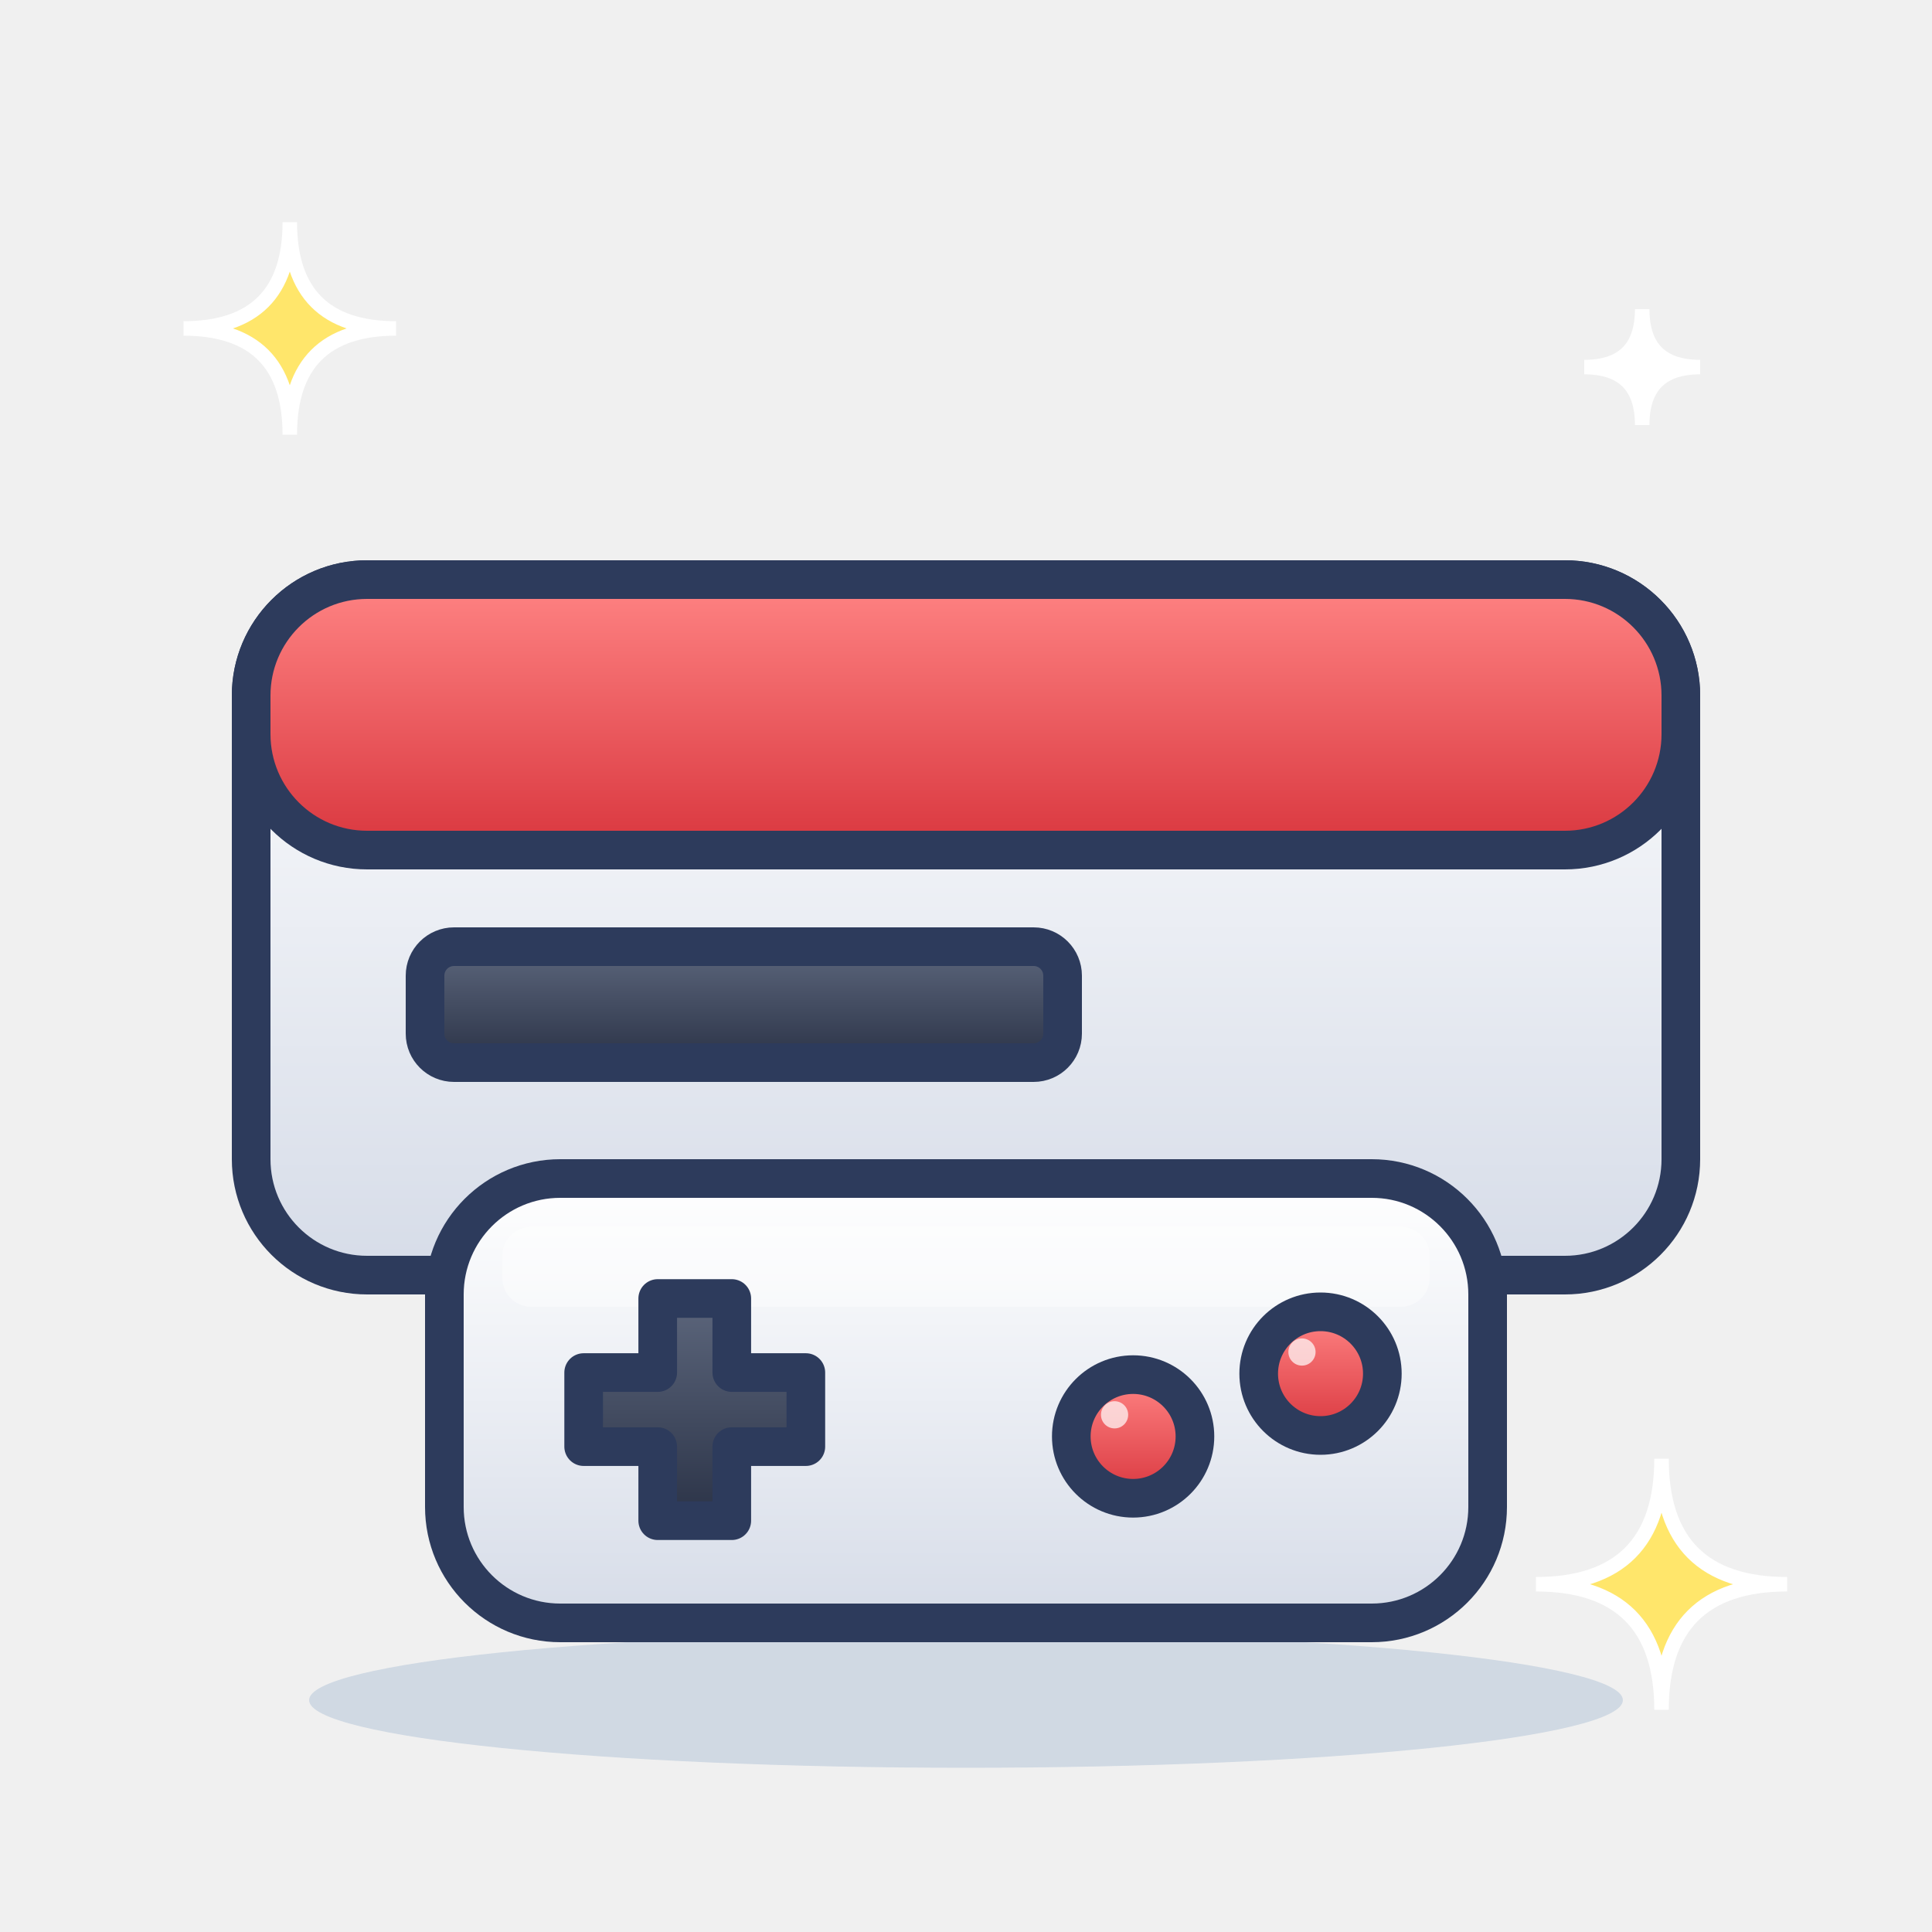
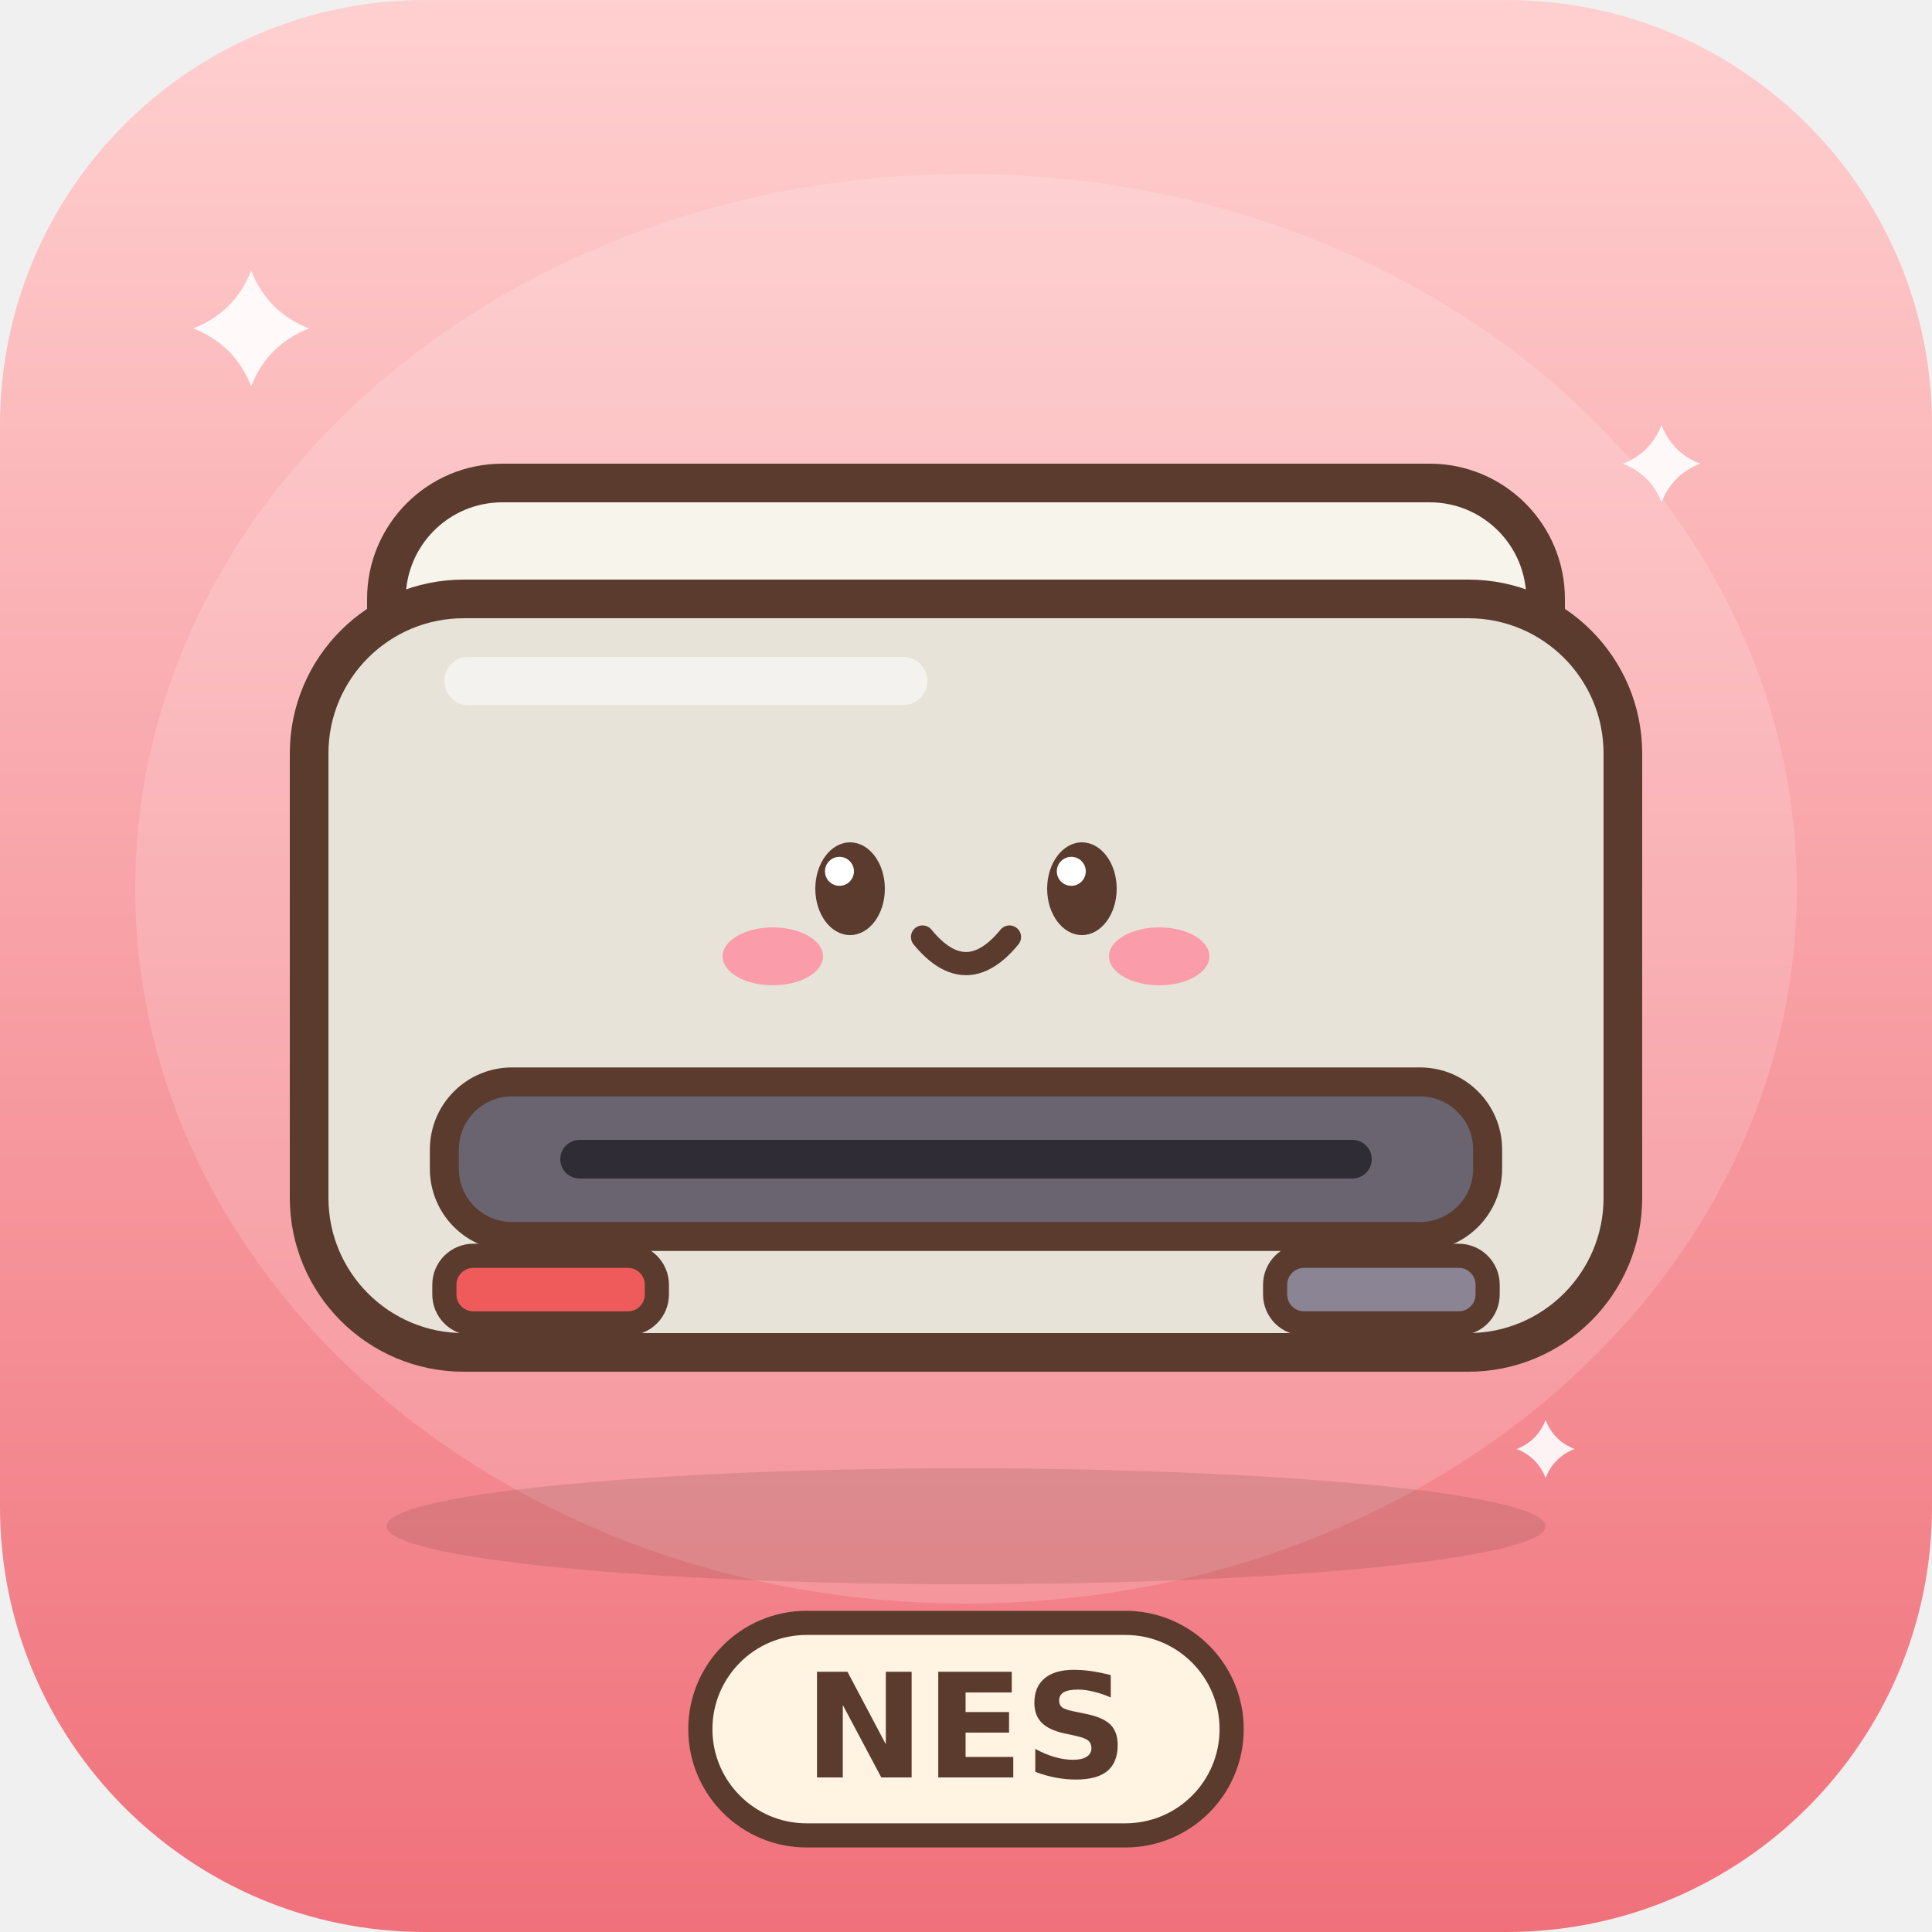
<svg xmlns="http://www.w3.org/2000/svg" viewBox="0 0 200 200" width="256" height="256">
  <defs>
-     <linearGradient id="red" x1="0" y1="0" x2="0" y2="1">
-       <stop offset="0" stop-color="#ff8484" />
-       <stop offset="1" stop-color="#d9363e" />
+     <linearGradient id="g0" x1="0" y1="0" x2="0" y2="1">
+       <stop offset="0" stop-color="#ffd0d0" />
+       <stop offset="1" stop-color="#f0707a" />
    </linearGradient>
-     <linearGradient id="wh" x1="0" y1="0" x2="0" y2="1">
-       <stop offset="0" stop-color="#ffffff" />
-       <stop offset="1" stop-color="#d6dce8" />
-     </linearGradient>
-     <linearGradient id="cream" x1="0" y1="0" x2="0" y2="1">
-       <stop offset="0" stop-color="#fff7e2" />
-       <stop offset="1" stop-color="#e6d4aa" />
-     </linearGradient>
-     <linearGradient id="dk" x1="0" y1="0" x2="0" y2="1">
-       <stop offset="0" stop-color="#5c667c" />
-       <stop offset="1" stop-color="#2b3347" />
-     </linearGradient>
-     <linearGradient id="navy" x1="0" y1="0" x2="0" y2="1">
-       <stop offset="0" stop-color="#56699a" />
-       <stop offset="1" stop-color="#2a3a66" />
-     </linearGradient>
-     <linearGradient id="blu" x1="0" y1="0" x2="0" y2="1">
-       <stop offset="0" stop-color="#79bcff" />
-       <stop offset="1" stop-color="#2f70d8" />
-     </linearGradient>
-     <linearGradient id="pur" x1="0" y1="0" x2="0" y2="1">
-       <stop offset="0" stop-color="#cfaaff" />
-       <stop offset="1" stop-color="#7c50d2" />
-     </linearGradient>
-     <linearGradient id="ind" x1="0" y1="0" x2="0" y2="1">
-       <stop offset="0" stop-color="#9a8cff" />
-       <stop offset="1" stop-color="#4c3ac9" />
-     </linearGradient>
-     <linearGradient id="grn" x1="0" y1="0" x2="0" y2="1">
-       <stop offset="0" stop-color="#a6e884" />
-       <stop offset="1" stop-color="#4fa83b" />
-     </linearGradient>
-     <linearGradient id="lcd" x1="0" y1="0" x2="0" y2="1">
-       <stop offset="0" stop-color="#d2eba3" />
-       <stop offset="1" stop-color="#93bd5e" />
-     </linearGradient>
-     <linearGradient id="gry" x1="0" y1="0" x2="0" y2="1">
-       <stop offset="0" stop-color="#eceff5" />
-       <stop offset="1" stop-color="#adb5c7" />
-     </linearGradient>
-     <linearGradient id="sil" x1="0" y1="0" x2="0" y2="1">
-       <stop offset="0" stop-color="#f7f9fc" />
-       <stop offset="1" stop-color="#bcc4d4" />
-     </linearGradient>
-     <linearGradient id="yel" x1="0" y1="0" x2="0" y2="1">
-       <stop offset="0" stop-color="#ffe985" />
-       <stop offset="1" stop-color="#f3b52f" />
-     </linearGradient>
-     <linearGradient id="wood" x1="0" y1="0" x2="0" y2="1">
-       <stop offset="0" stop-color="#d39a5e" />
-       <stop offset="1" stop-color="#8c5729" />
-     </linearGradient>
-     <linearGradient id="org" x1="0" y1="0" x2="0" y2="1">
-       <stop offset="0" stop-color="#ffb870" />
-       <stop offset="1" stop-color="#ea7621" />
-     </linearGradient>
-     <linearGradient id="pnk" x1="0" y1="0" x2="0" y2="1">
-       <stop offset="0" stop-color="#ffa6cd" />
-       <stop offset="1" stop-color="#e2549c" />
-     </linearGradient>
+     <clipPath id="c0">
+       <rect width="200" height="200" rx="44" />
+     </clipPath>
  </defs>
-   <ellipse cx="100" cy="176" rx="68" ry="7" fill="#3b6ea8" opacity=".18" />
-   <rect x="26" y="60" width="148" height="72" rx="12" fill="url(#wh)" stroke="#2d3b5c" stroke-width="4" stroke-linejoin="round" stroke-linecap="round" />
-   <rect x="32" y="65" width="136" height="12.96" rx="3" fill="#fff" opacity=".4" />
-   <rect x="26" y="60" width="148" height="28" rx="12" fill="url(#red)" stroke="#2d3b5c" stroke-width="4" stroke-linejoin="round" stroke-linecap="round" />
-   <rect x="44" y="98" width="66" height="12" rx="3" fill="url(#dk)" stroke="#2d3b5c" stroke-width="4" stroke-linejoin="round" stroke-linecap="round" />
-   <rect x="46" y="122" width="108" height="46" rx="12" fill="url(#wh)" stroke="#2d3b5c" stroke-width="4" stroke-linejoin="round" stroke-linecap="round" />
-   <rect x="52" y="127" width="96" height="8.28" rx="3" fill="#fff" opacity=".4" />
-   <path d="M68.087 134.42h7.667v7.667h7.667v7.667h-7.667v7.667h-7.667v-7.667h-7.667v-7.667h7.667z" fill="url(#dk)" stroke="#2d3b5c" stroke-width="4" stroke-linejoin="round" stroke-linecap="round" />
-   <circle cx="117.3" cy="148.7" r="6.4" fill="url(#red)" stroke="#2d3b5c" stroke-width="4" stroke-linejoin="round" stroke-linecap="round" />
-   <circle cx="115.38" cy="146.46" r="1.408" fill="#fff" opacity=".7" />
-   <circle cx="136.7" cy="142.2" r="6.4" fill="url(#red)" stroke="#2d3b5c" stroke-width="4" stroke-linejoin="round" stroke-linecap="round" />
-   <circle cx="134.78" cy="139.96" r="1.408" fill="#fff" opacity=".7" />
-   <path d="M30 23Q30 34 41 34Q30 34 30 45Q30 34 19 34Q30 34 30 23Z" fill="#ffe66b" stroke="#fff" stroke-width="1.5" />
-   <path d="M172 151Q172 164 185 164Q172 164 172 177Q172 164 159 164Q172 164 172 151Z" fill="#ffe66b" stroke="#fff" stroke-width="1.5" />
-   <path d="M170 32Q170 38 176 38Q170 38 170 44Q170 38 164 38Q170 38 170 32Z" fill="#fff" stroke="#fff" stroke-width="1.5" />
+   <rect width="200" height="200" rx="44" fill="url(#g0)" />
+   <ellipse cx="100" cy="92" rx="86" ry="74" fill="#fff" opacity=".16" />
+   <path d="M26 28Q27.68 32.32 32 34Q27.68 35.68 26 40Q24.32 35.68 20 34Q24.32 32.32 26 28Z" fill="#fff" opacity="0.9" />
+   <path d="M172 44Q173.12 46.88 176 48Q173.12 49.12 172 52Q170.88 49.12 168 48Q170.88 46.88 172 44Z" fill="#fff" opacity="0.9" />
+   <path d="M160 147Q160.84 149.16 163 150Q160.84 150.84 160 153Q159.16 150.84 157 150Q159.16 149.16 160 147Z" fill="#fff" opacity="0.9" />
+   <ellipse cx="100" cy="158" rx="60" ry="6" fill="#5a3b2e" opacity=".16" />
+   <rect x="40" y="50" width="120" height="26" rx="12" fill="#f7f4ec" stroke="#5a3b2e" stroke-width="4" stroke-linejoin="round" />
+   <rect x="32" y="62" width="136" height="78" rx="16" fill="#e7e3d9" stroke="#5a3b2e" stroke-width="4" stroke-linejoin="round" />
+   <rect x="46" y="68" width="50" height="5" rx="2.5" fill="#fff" opacity="0.55" />
+   <rect x="46" y="112" width="108" height="16" rx="7" fill="#6a6470" stroke="#5a3b2e" stroke-width="3" stroke-linejoin="round" />
+   <rect x="58" y="118" width="84" height="4" rx="2" fill="#2f2c35" />
+   <rect x="46" y="130" width="22" height="7" rx="3" fill="#ef5b5b" stroke="#5a3b2e" stroke-width="2.5" stroke-linejoin="round" />
+   <rect x="132" y="130" width="22" height="7" rx="3" fill="#8a8494" stroke="#5a3b2e" stroke-width="2.5" stroke-linejoin="round" />
+   <ellipse cx="88.0" cy="92" rx="3.6" ry="4.8" fill="#5a3b2e" />
+   <ellipse cx="112.0" cy="92" rx="3.6" ry="4.8" fill="#5a3b2e" />
+   <circle cx="86.9" cy="90.2" r="1.5" fill="#fff" />
+   <circle cx="110.9" cy="90.2" r="1.5" fill="#fff" />
+   <ellipse cx="80.0" cy="99.0" rx="5.2" ry="3.0" fill="#ff8fa3" opacity=".85" />
+   <ellipse cx="120.0" cy="99.0" rx="5.2" ry="3.0" fill="#ff8fa3" opacity=".85" />
+   <path d="M95.5 97.0q4.5 5.5 9.0 0" fill="none" stroke="#5a3b2e" stroke-width="2.4" stroke-linecap="round" />
+   <rect x="72.5" y="168" width="55" height="22" rx="11" fill="#fff4e2" stroke="#5a3b2e" stroke-width="2.5" />
+   <text x="100" y="184" font-family="Jua,Gowun Dodum,DejaVu Sans,Arial,sans-serif" font-weight="900" font-size="15" text-anchor="middle" fill="#5a3b2e">NES</text>
</svg>
